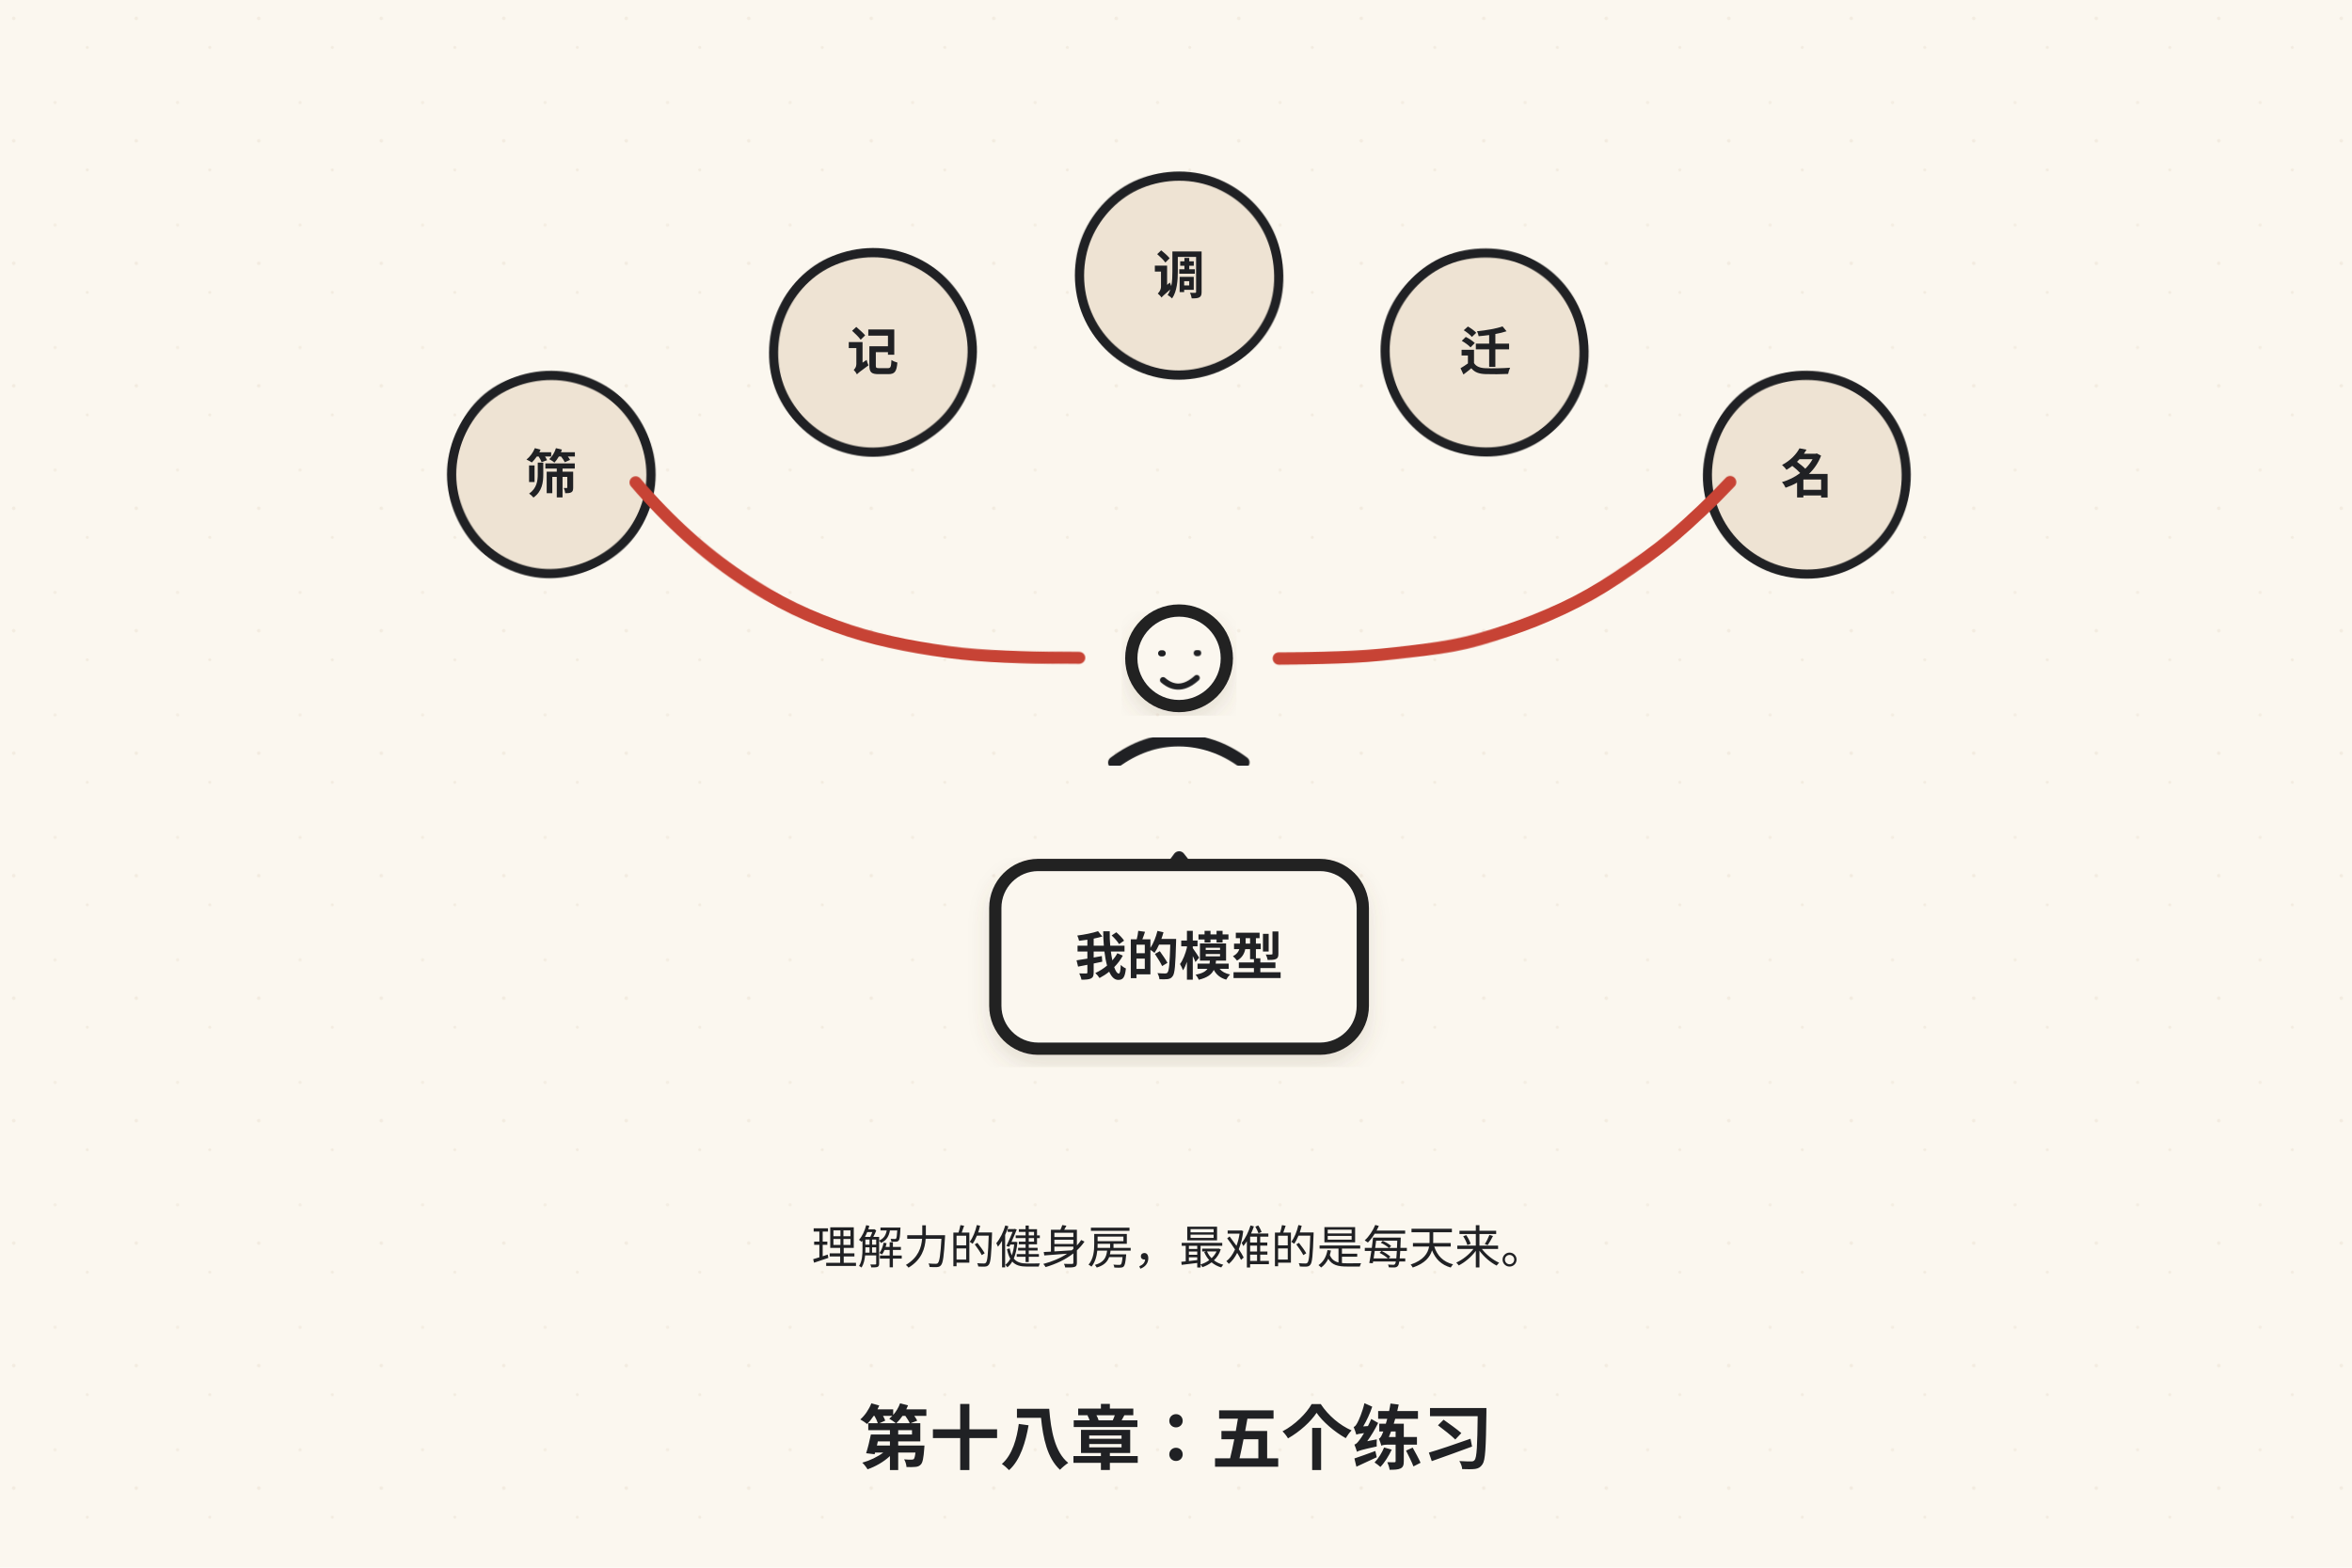
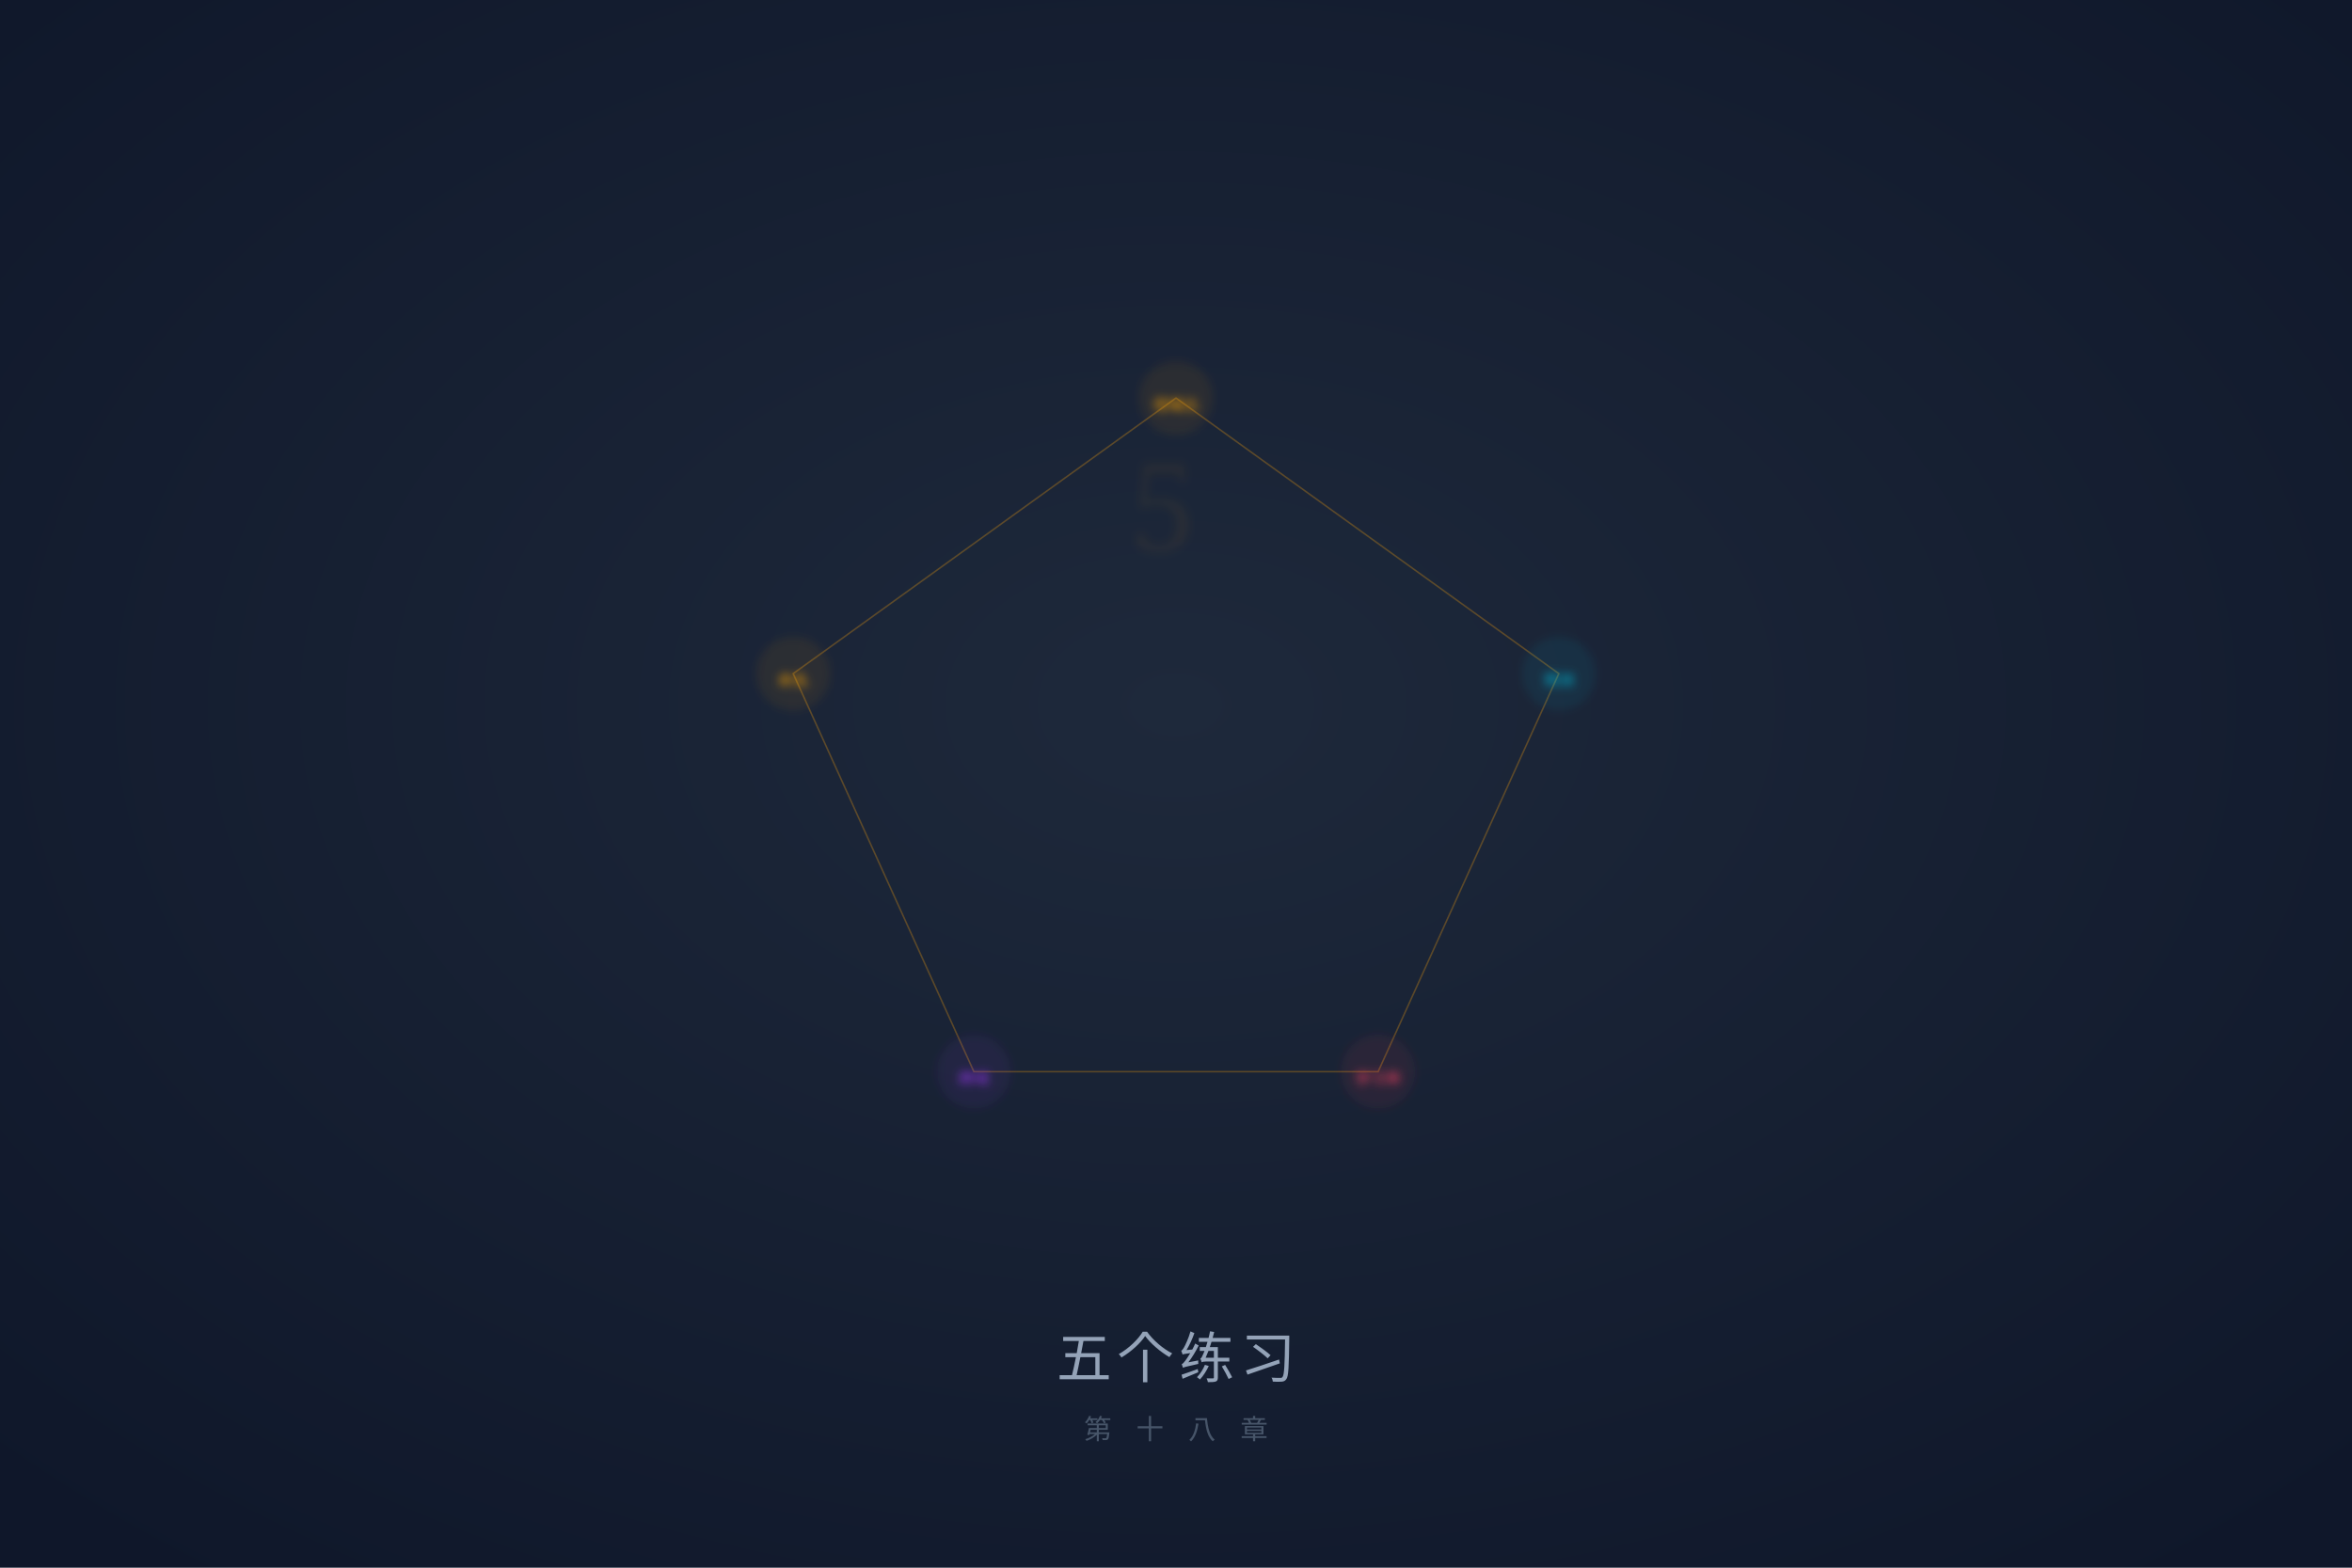
- <svg xmlns="http://www.w3.org/2000/svg" width="1536" height="1024" viewBox="0 0 1536 1024" role="img" aria-labelledby="title desc">
+ <svg xmlns="http://www.w3.org/2000/svg" width="1536" height="1024" viewBox="0 0 1536 1024" role="img" aria-label="五个练习">
  <defs>
-     <filter id="wobble">
-       <feTurbulence type="fractalNoise" baseFrequency="0.012" numOctaves="2" seed="7" />
-       <feDisplacementMap in="SourceGraphic" scale="1.8" />
+     <radialGradient id="bg" cx="50%" cy="45%" r="70%">
+       <stop offset="0%" stop-color="#1e293b" />
+       <stop offset="100%" stop-color="#0f172a" />
+     </radialGradient>
+     <filter id="glow">
+       <feGaussianBlur stdDeviation="3" />
    </filter>
-     <filter id="softShadow">
-       <feDropShadow dx="0" dy="7" stdDeviation="7" flood-color="#6b5a44" flood-opacity="0.15" />
-     </filter>
-     <pattern id="paperGrain" width="80" height="80" patternUnits="userSpaceOnUse">
-       <circle cx="9" cy="12" r="1.2" fill="#dccdb8" opacity=".25" />
-       <circle cx="57" cy="31" r="1" fill="#dccdb8" opacity=".25" />
-       <circle cx="36" cy="67" r="1.1" fill="#dccdb8" opacity=".22" />
-     </pattern>
-     <style>.ink{fill:none;stroke:#202124;stroke-width:8;stroke-linecap:round;stroke-linejoin:round;filter:url(#wobble)}.thin{fill:none;stroke:#202124;stroke-width:4;stroke-linecap:round;stroke-linejoin:round;filter:url(#wobble)}.red{fill:none;stroke:#c74335;stroke-width:8;stroke-linecap:round;stroke-linejoin:round;filter:url(#wobble)}.fillPaper{fill:#fbf7ef;stroke:#202124;stroke-width:8;stroke-linecap:round;stroke-linejoin:round;filter:url(#softShadow)}.wash{fill:#eee3d3;stroke:#202124;stroke-width:6;stroke-linecap:round;stroke-linejoin:round;filter:url(#wobble)}.redFill{fill:#c74335;stroke:#202124;stroke-width:6;stroke-linecap:round;stroke-linejoin:round;filter:url(#wobble)}.blueFill{fill:#3e6f8f;stroke:#202124;stroke-width:6;stroke-linecap:round;stroke-linejoin:round;filter:url(#wobble)}.greenFill{fill:#5f7f53;stroke:#202124;stroke-width:6;stroke-linecap:round;stroke-linejoin:round;filter:url(#wobble)}.goldFill{fill:#b88a36;stroke:#202124;stroke-width:6;stroke-linecap:round;stroke-linejoin:round;filter:url(#wobble)}text{font-family:Arial,'Microsoft YaHei',sans-serif;fill:#202124;dominant-baseline:middle}.caption{font-size:30px}.small{font-size:24px}.label{font-size:34px;font-weight:700}.title{font-size:46px;font-weight:700}</style>
  </defs>
-   <rect width="1536" height="1024" fill="#fbf7ef" />
-   <rect width="1536" height="1024" fill="url(#paperGrain)" />
-   <g>
-     <circle class="fillPaper" cx="770" cy="430" r="31.2" />
-     <path class="thin" d="M758.3 426.75 h1 M781.7 426.75 h1 M759.6 444.3 Q770 453.4 781.7 443" />
-     <path class="ink" d="M770 462.5 v97.5" />
-     <path class="ink" d="M727.75 498.25 C753.75 478.75 786.25 478.75 812.25 498.25" />
-     <path class="ink" d="M770 560 l-45.5 61.75 M770 560 l48.75 61.75" />
-     <circle class="wash" cx="360" cy="310" r="65" />
-     <text x="360" y="310" class="label" text-anchor="middle">筛</text>
-     <circle class="wash" cx="570" cy="230" r="65" />
-     <text x="570" y="230" class="label" text-anchor="middle">记</text>
-     <circle class="wash" cx="770" cy="180" r="65" />
-     <text x="770" y="180" class="label" text-anchor="middle">调</text>
-     <circle class="wash" cx="970" cy="230" r="65" />
-     <text x="970" y="230" class="label" text-anchor="middle">迁</text>
-     <circle class="wash" cx="1180" cy="310" r="65" />
-     <text x="1180" y="310" class="label" text-anchor="middle">名</text>
-     <path class="red" d="M415 315 C505 420 600 430 705 430 M1130 315 C1030 420 940 430 835 430" />
-     <rect class="fillPaper" x="650" y="565" width="240" height="120" rx="28" />
-     <text x="770" y="625" class="label" text-anchor="middle">我的模型</text>
-     <path class="thin" d="M705 725 h130" />
-     <text x="770" y="815" class="caption" text-anchor="middle">理解力的健身房，最难的是每天来。</text>
+   <rect width="1536" height="1024" fill="url(#bg)" />
+   <polygon points="768,260 1018,440 900,700 636,700 518,440" fill="none" stroke="#f59e0b" stroke-width="1" opacity="0.3" />
+   <g filter="url(#glow)">
+     <circle cx="768" cy="260" r="24" fill="#f59e0b" opacity="0.08" />
+     <text x="768" y="268" text-anchor="middle" font-family="'Noto Serif SC', 'Songti SC', serif" font-size="10" fill="#f59e0b">信噪比</text>
+     <circle cx="1018" cy="440" r="24" fill="#06b6d4" opacity="0.08" />
+     <text x="1018" y="448" text-anchor="middle" font-family="'Noto Serif SC', 'Songti SC', serif" font-size="10" fill="#06b6d4">预测</text>
+     <circle cx="900" cy="700" r="24" fill="#f43f5e" opacity="0.08" />
+     <text x="900" y="708" text-anchor="middle" font-family="'Noto Serif SC', 'Songti SC', serif" font-size="10" fill="#f43f5e">学习率</text>
+     <circle cx="636" cy="700" r="24" fill="#9333ea" opacity="0.08" />
+     <text x="636" y="708" text-anchor="middle" font-family="'Noto Serif SC', 'Songti SC', serif" font-size="10" fill="#9333ea">跨域</text>
+     <circle cx="518" cy="440" r="24" fill="#f59e0b" opacity="0.08" />
+     <text x="518" y="448" text-anchor="middle" font-family="'Noto Serif SC', 'Songti SC', serif" font-size="10" fill="#f59e0b">命名</text>
  </g>
-   <text x="768" y="940" class="title" text-anchor="middle">第十八章：五个练习</text>
+   <text x="760" y="360" text-anchor="middle" font-family="'Georgia', serif" font-size="80" fill="#f59e0b" opacity="0.06" filter="url(#glow)">5</text>
+   <text x="768" y="900" text-anchor="middle" font-family="'Noto Serif SC', 'Songti SC', serif" font-size="36" fill="#94a3b8" letter-spacing="4">五个练习</text>
+   <text x="768" y="940" text-anchor="middle" font-family="'Noto Serif SC', 'Songti SC', serif" font-size="18" fill="#475569" letter-spacing="6">第 十 八 章</text>
</svg>
